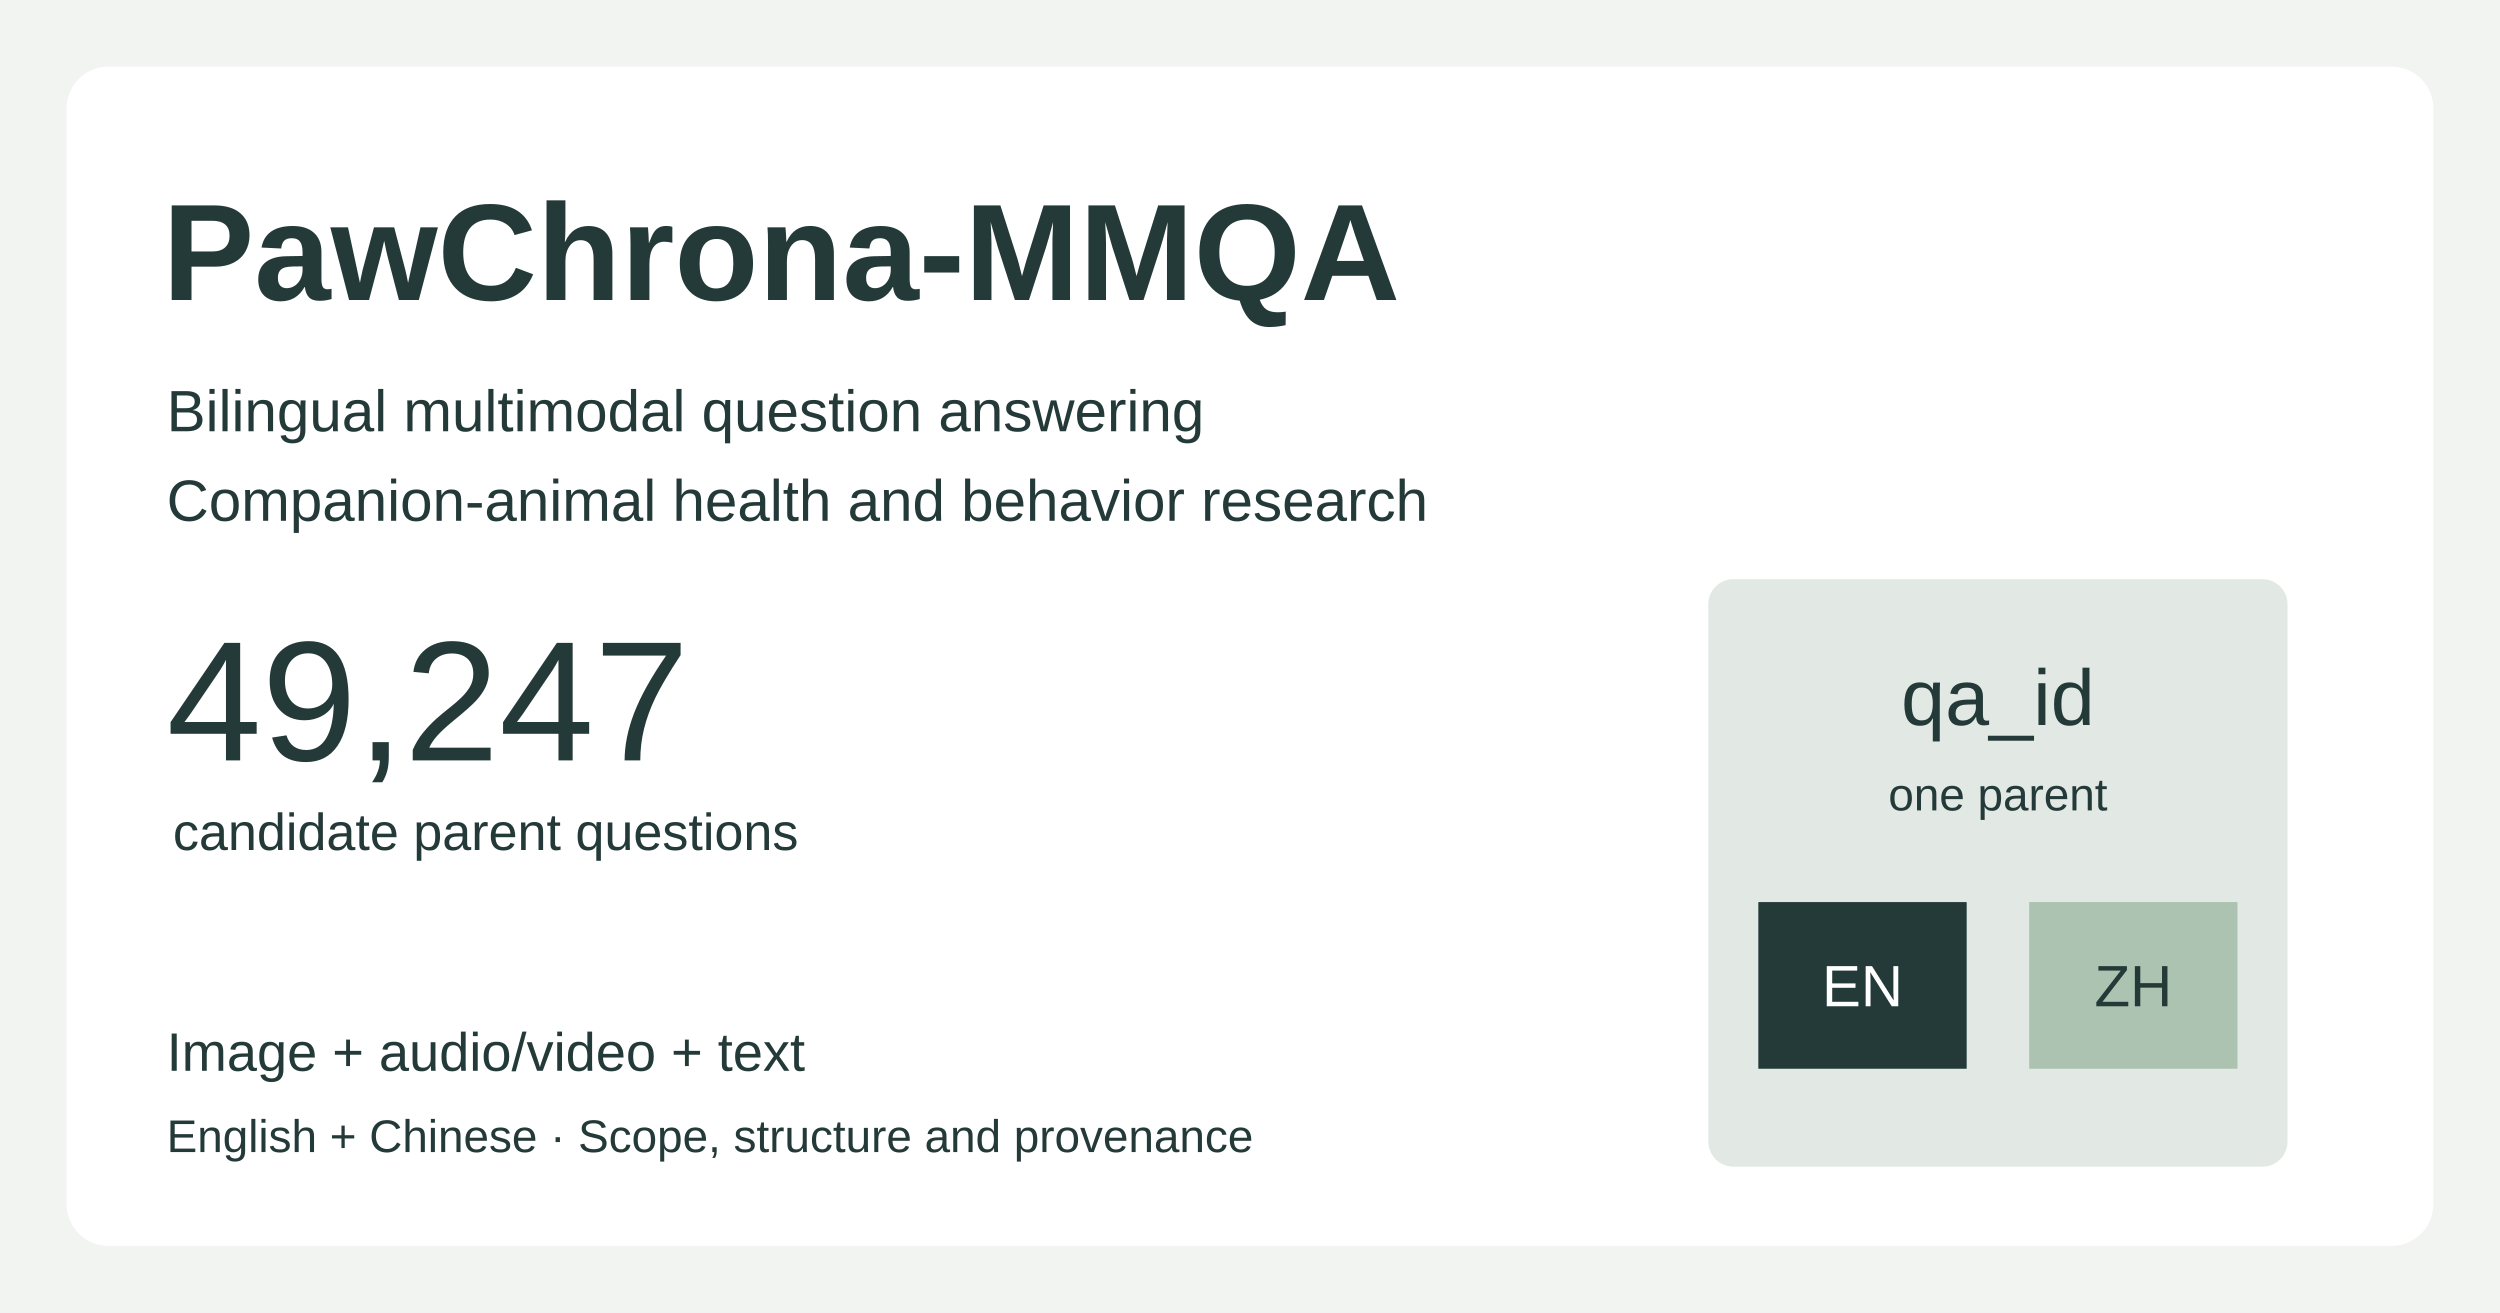
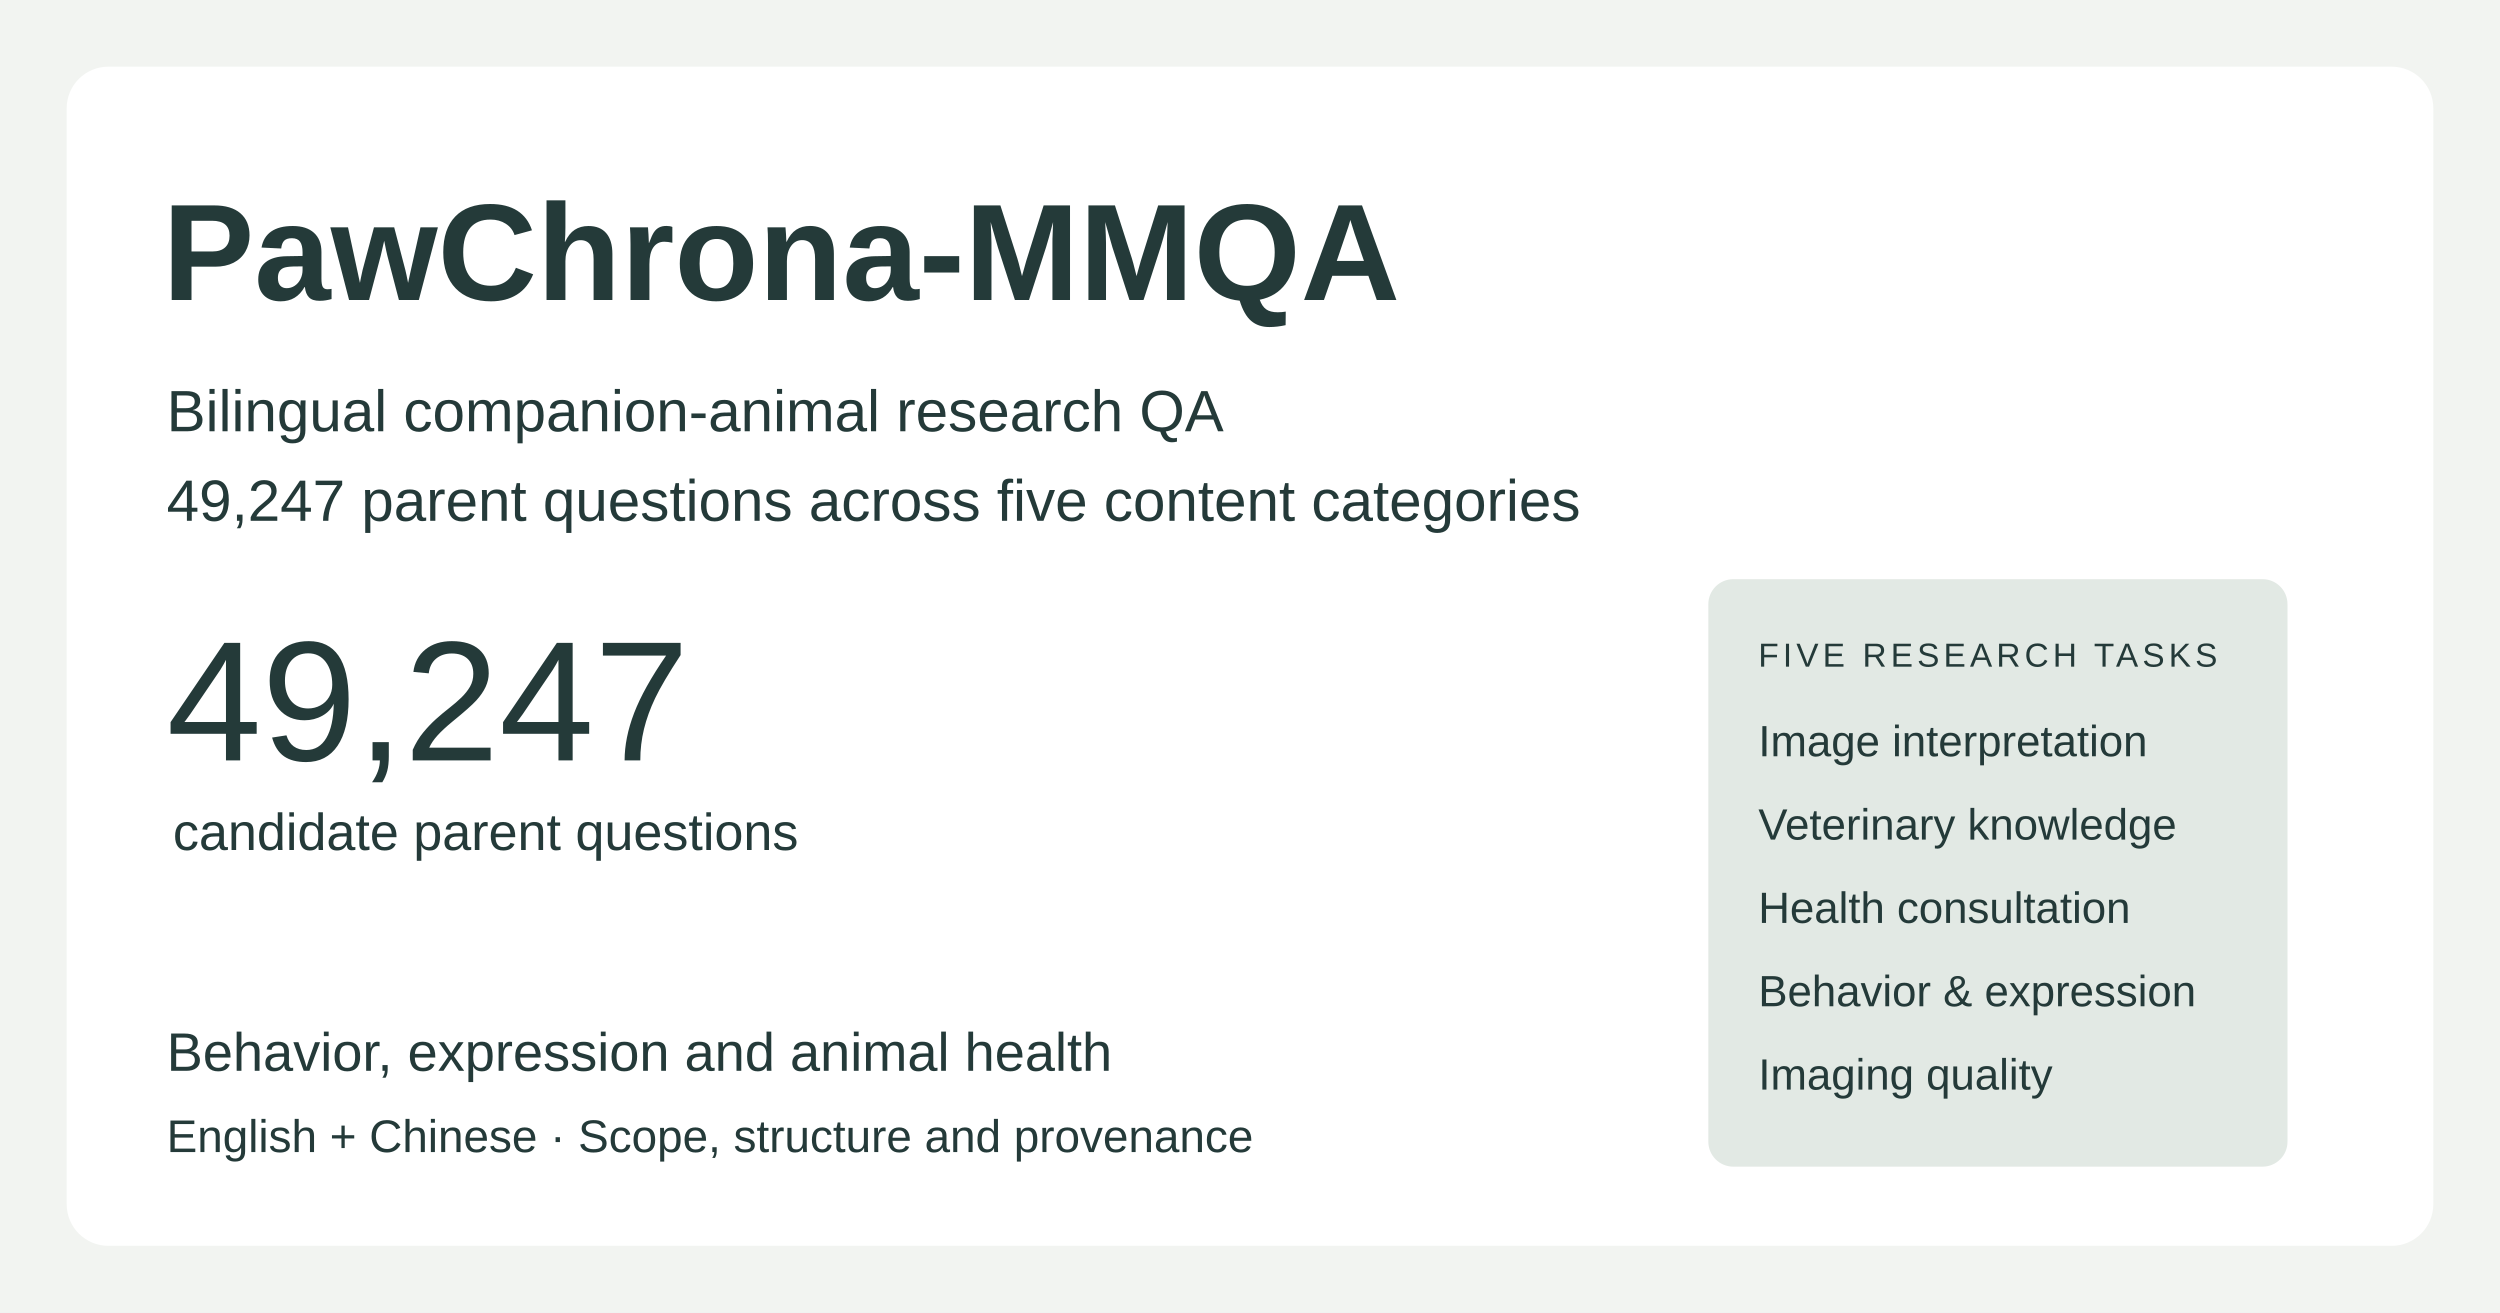
<svg xmlns="http://www.w3.org/2000/svg" width="1200" height="630" viewBox="0 0 1200 630">
  <rect width="1200" height="630" fill="#f2f4f1" />
  <rect x="32" y="32" width="1136" height="566" rx="20" fill="#fff" />
  <g fill="#243a39" font-family="Arial, sans-serif">
    <text x="78" y="144" font-size="66" font-weight="600">PawChrona-MMQA</text>
-     <text x="80" y="207" font-size="28">Bilingual multimodal question answering</text>
-     <text x="80" y="250" font-size="28">Companion-animal health and behavior research</text>
+     <text x="80" y="207" font-size="28">Bilingual companion-animal research QA</text>
+     <text x="80" y="250" font-size="28">49,247 parent questions across five content categories</text>
    <text x="80" y="365" font-size="82">49,247</text>
    <text x="83" y="408" font-size="25">candidate parent questions</text>
-     <text x="80" y="514" font-size="26">Image + audio/video + text</text>
+     <text x="80" y="514" font-size="26">Behavior, expression and animal health</text>
    <text x="80" y="553" font-size="22">English + Chinese · Scope, structure and provenance</text>
  </g>
  <g transform="translate(820 278)">
    <rect width="278" height="282" rx="12" fill="#e2e9e4" />
-     <g font-family="Arial, sans-serif" fill="#243a39" text-anchor="middle">
-       <text x="139" y="70" font-size="38">qa_id</text>
-       <text x="139" y="111" font-size="22">one parent</text>
-       <rect x="24" y="155" width="100" height="80" fill="#243a39" />
-       <rect x="154" y="155" width="100" height="80" fill="#adc3b1" />
-       <text x="74" y="205" fill="#fff" font-size="28">EN</text>
-       <text x="204" y="205" font-size="28">ZH</text>
+     <g font-family="Arial, sans-serif" fill="#243a39">
+       <text x="24" y="42" font-size="16" letter-spacing="2">FIVE RESEARCH TASKS</text>
+       <text x="24" y="85" font-size="21">Image interpretation</text>
+       <text x="24" y="125" font-size="21">Veterinary knowledge</text>
+       <text x="24" y="165" font-size="21">Health consultation</text>
+       <text x="24" y="205" font-size="21">Behavior &amp; expression</text>
+       <text x="24" y="245" font-size="21">Imaging quality</text>
    </g>
  </g>
</svg>
